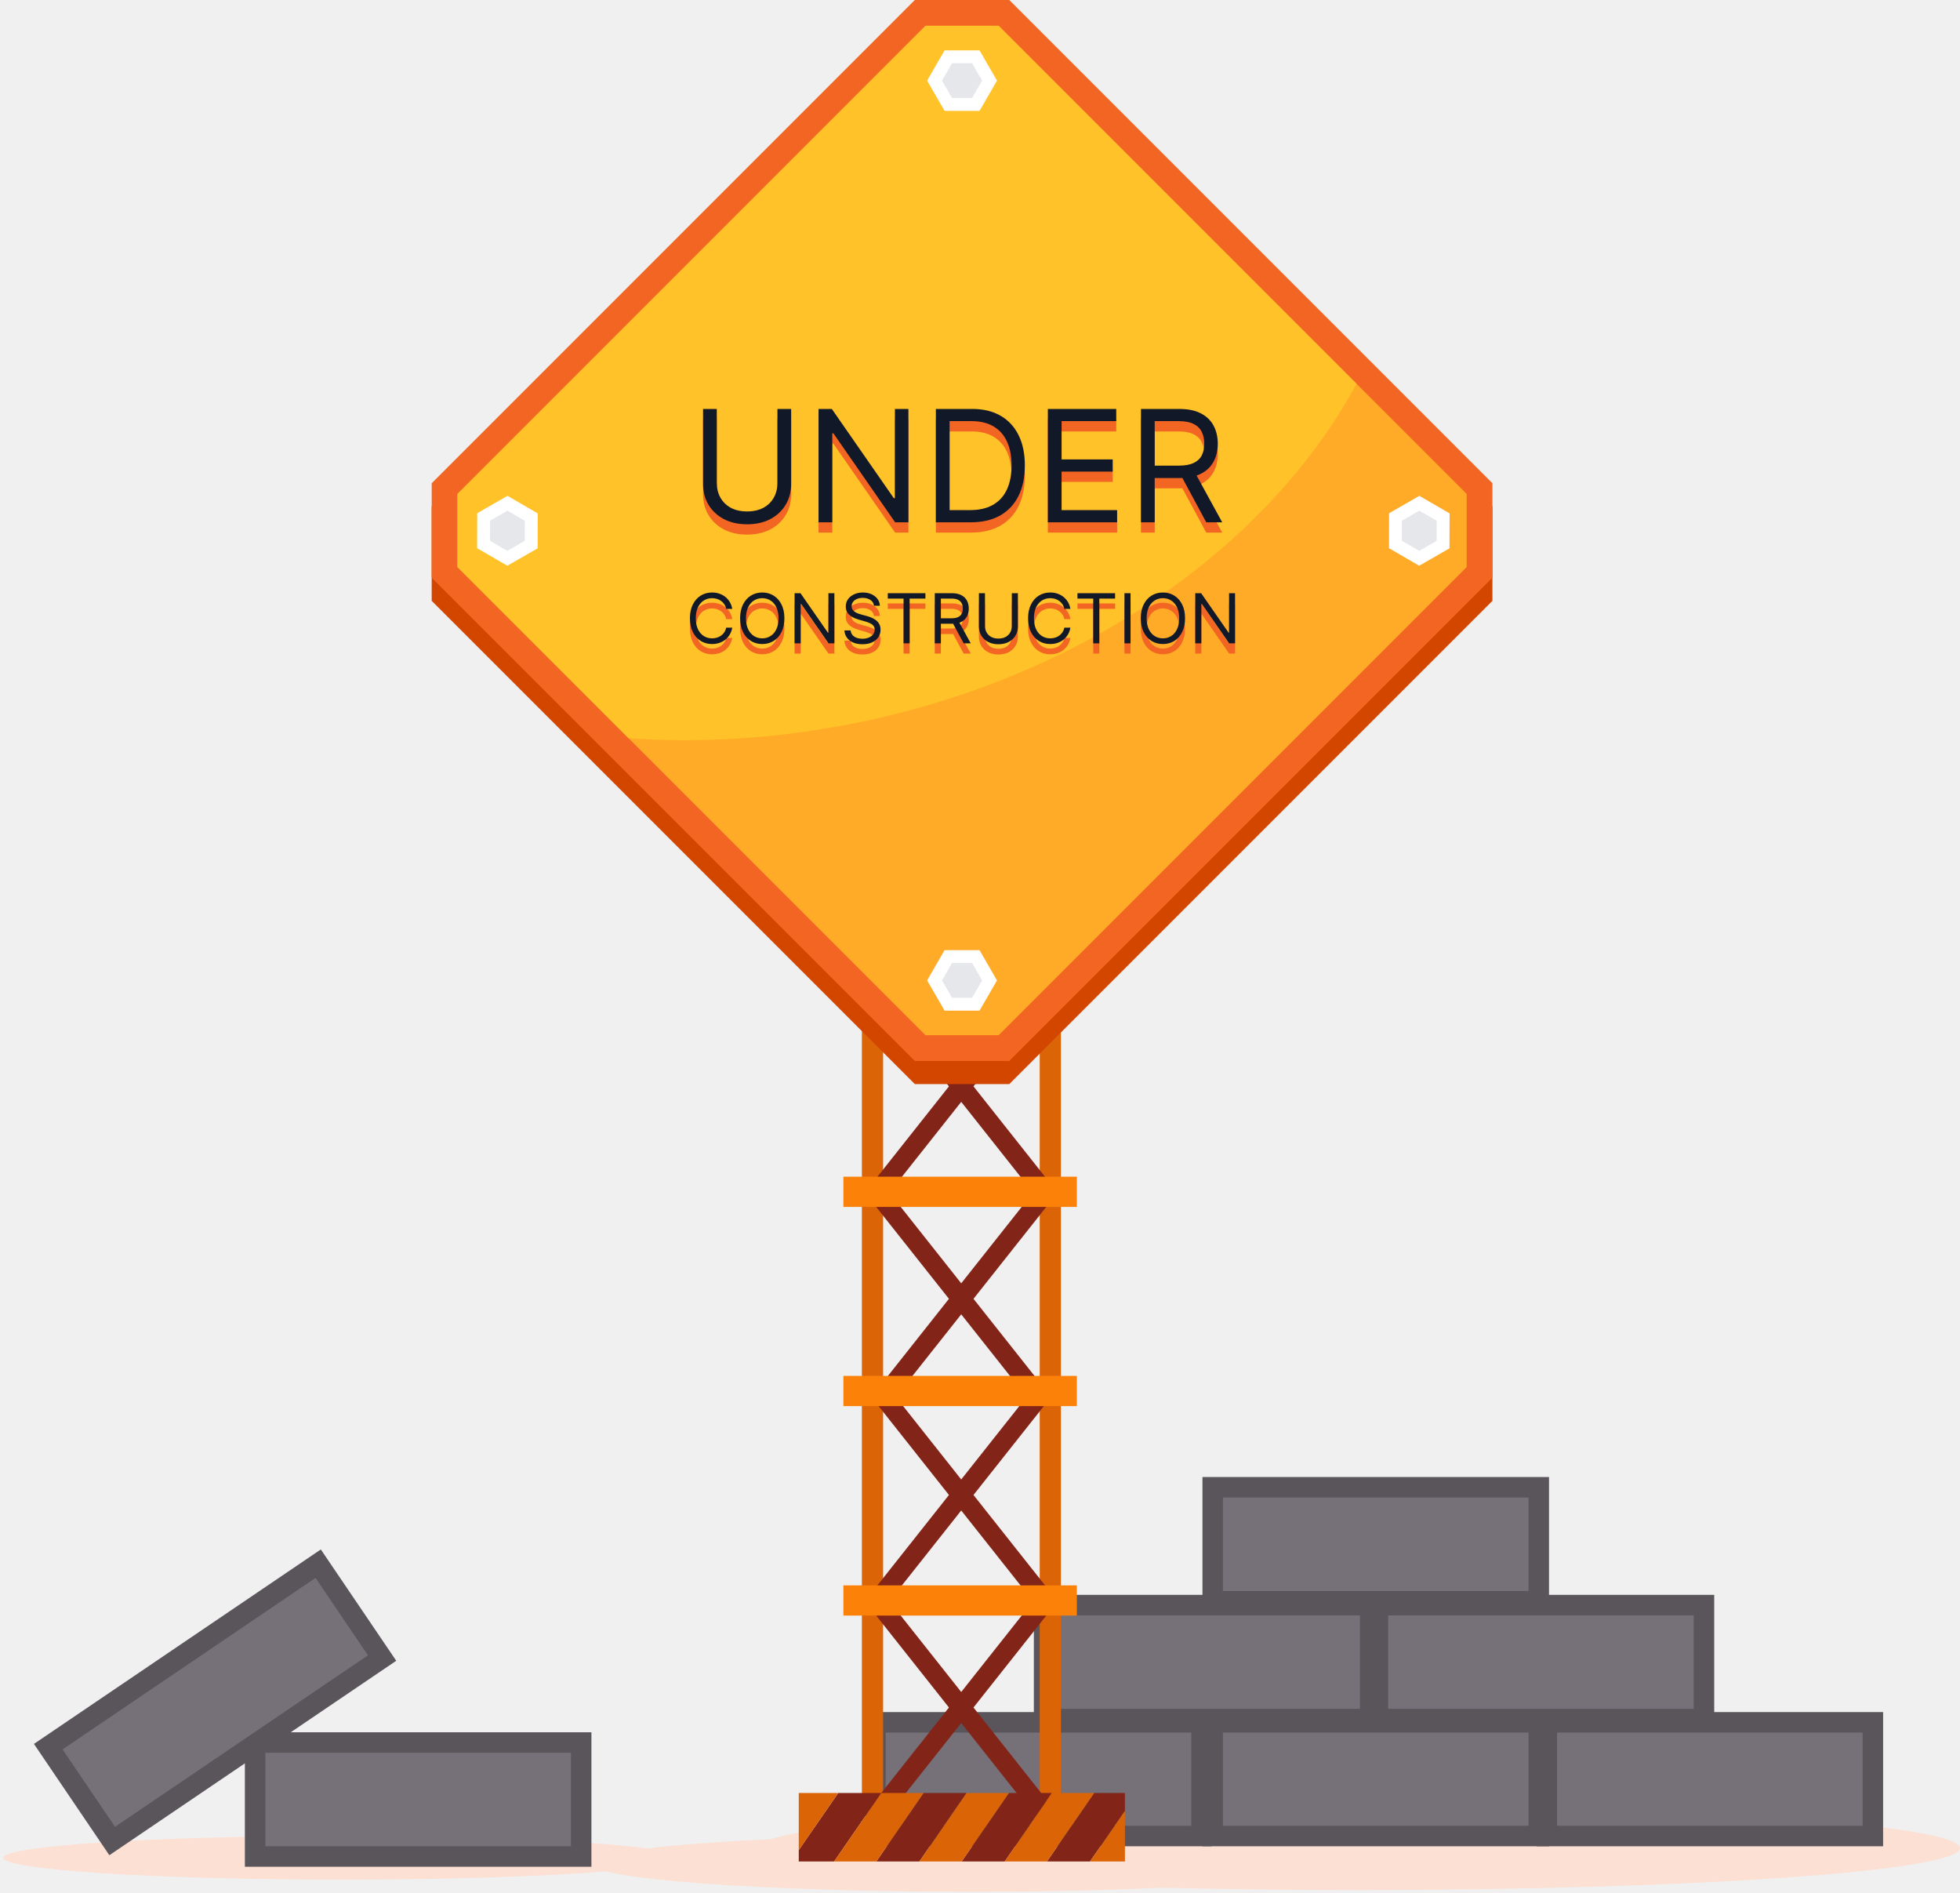
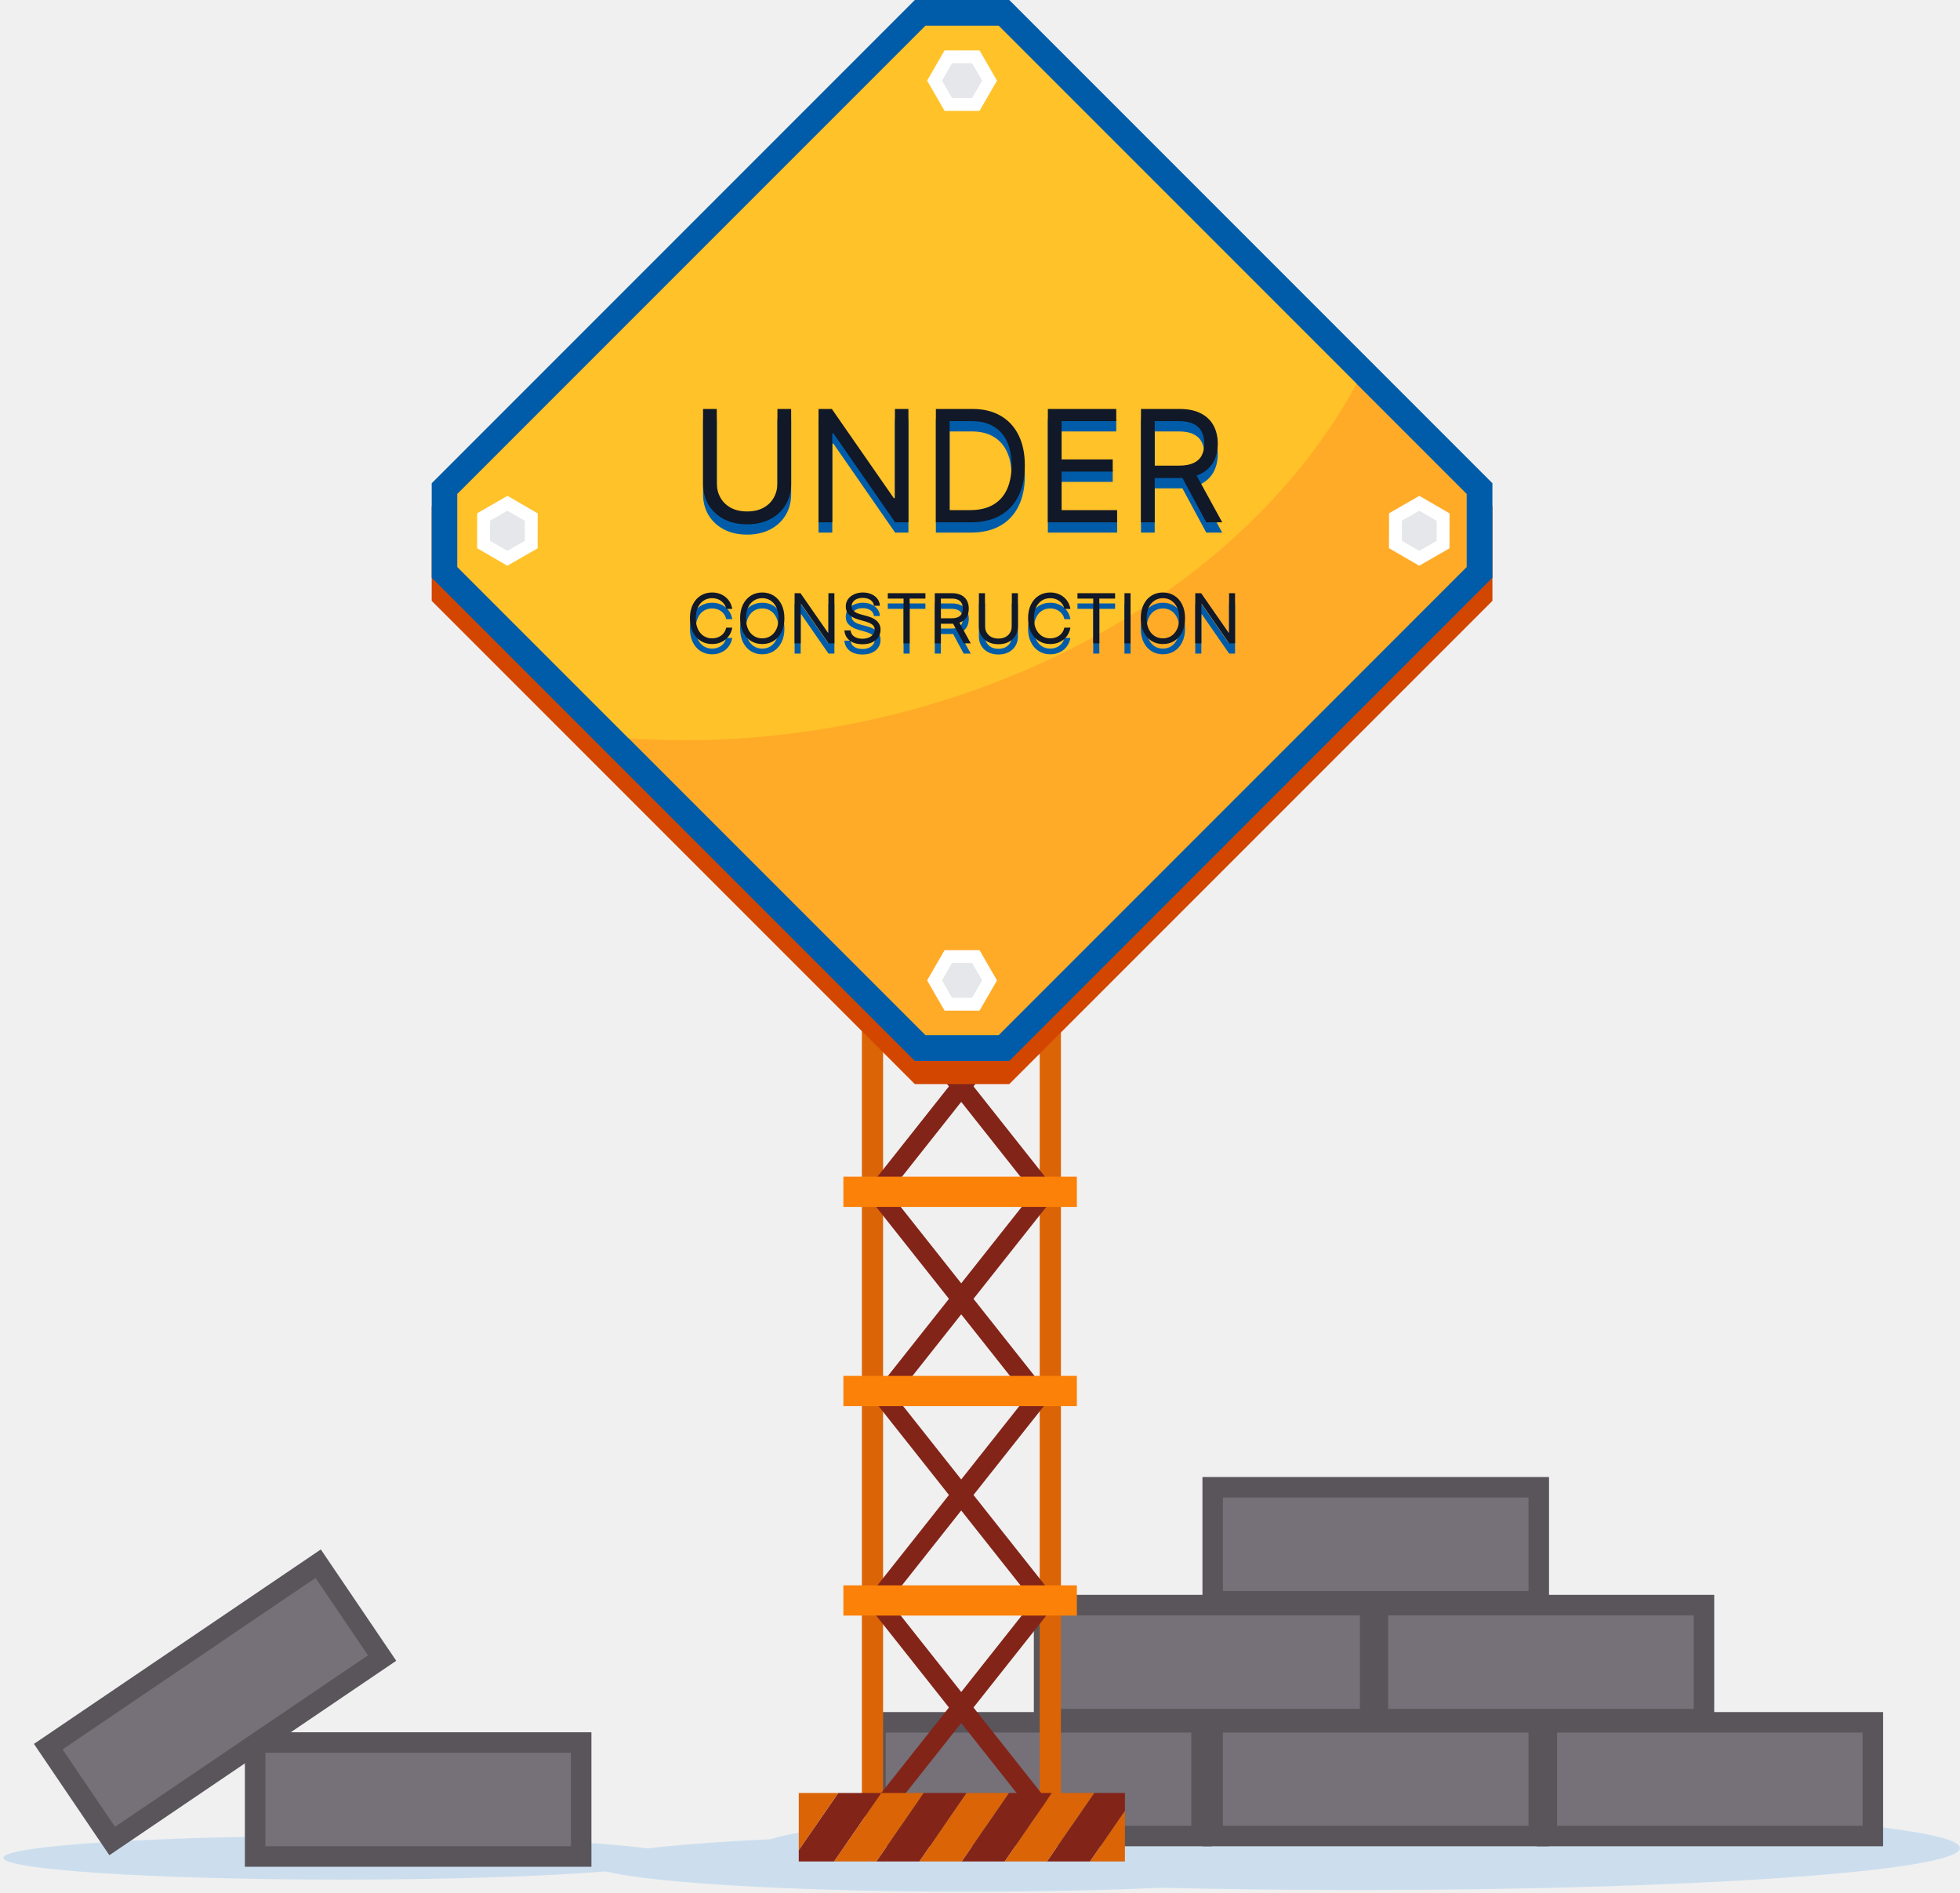
<svg xmlns="http://www.w3.org/2000/svg" width="523" height="505" viewBox="0 0 523 505" fill="none">
-   <path d="M362.506 481.82C285.401 481.82 221.006 485.615 205.551 490.676C176.767 492.008 157.58 494.389 157.58 497.109C157.58 501.283 202.801 504.666 258.583 504.666C277.379 504.666 294.965 504.281 310.036 503.612C326.479 504.008 344.129 504.224 362.506 504.224C451.144 504.224 523 499.209 523 493.022C523 486.836 451.144 481.82 362.506 481.82Z" fill="#FCE0D3" />
-   <path d="M91.127 501.437C140.965 501.437 181.366 498.829 181.366 495.613C181.366 492.396 140.965 489.789 91.127 489.789C41.29 489.789 0.889 492.396 0.889 495.613C0.889 498.829 41.29 501.437 91.127 501.437Z" fill="#FCE0D3" />
+   <path d="M362.506 481.82C285.401 481.82 221.006 485.615 205.551 490.676C176.767 492.008 157.58 494.389 157.58 497.109C157.58 501.283 202.801 504.666 258.583 504.666C277.379 504.666 294.965 504.281 310.036 503.612C326.479 504.008 344.129 504.224 362.506 504.224C451.144 504.224 523 499.209 523 493.022C523 486.836 451.144 481.82 362.506 481.82Z" fill="#CCDEEE" />
+   <path d="M91.127 501.437C140.965 501.437 181.366 498.829 181.366 495.613C181.366 492.396 140.965 489.789 91.127 489.789C41.29 489.789 0.889 492.396 0.889 495.613C0.889 498.829 41.29 501.437 91.127 501.437Z" fill="#CCDEEE" />
  <path d="M502.481 456.742H410.01V492.54H502.481V456.742Z" fill="#59555B" />
  <path d="M497.015 462.211V487.079H415.475V483.991V462.211H481.493H497.015Z" fill="#767078" />
  <path d="M457.414 425.469H364.945V461.343H457.414V425.469Z" fill="#59555B" />
  <path d="M451.95 455.351V455.881H370.41V430.938H450.445H451.95V455.351Z" fill="#767078" />
  <path d="M413.333 456.742H320.859V492.54H413.333V456.742Z" fill="#59555B" />
  <path d="M407.867 483.991V487.079H326.324V483.991V462.211H407.867V483.991Z" fill="#767078" />
  <path d="M413.333 394.039H320.859V429.914H413.333V394.039Z" fill="#59555B" />
  <path d="M407.867 399.508H326.324V424.453H407.867V399.508Z" fill="#767078" />
  <path d="M157.812 462.133H65.344V498.007H157.812V462.133Z" fill="#59555B" />
  <path d="M152.347 492.016V492.545H70.807V467.602H150.842H152.347V492.016Z" fill="#767078" />
  <path d="M85.606 413.357L9.057 465.234L29.182 494.931L105.732 443.054L85.606 413.357Z" fill="#59555B" />
  <path d="M84.194 420.95L16.693 466.703L30.69 487.353L98.191 441.599L84.194 420.95Z" fill="#767078" />
  <path d="M368.338 425.469H275.867V461.343H368.338V425.469Z" fill="#59555B" />
  <path d="M362.876 430.938H281.336V455.882H362.876V430.938Z" fill="#767078" />
  <path d="M323.352 456.742H230.877V492.54H323.352V456.742Z" fill="#59555B" />
  <path d="M317.884 483.991V487.079H236.342V462.211H238.226H317.884V483.991Z" fill="#767078" />
  <path d="M283.091 222.516V480.138H282.807H277.436V450.464V447.865V411.348V408.749V372.201V369.602V333.085V330.453V293.937V291.337V254.788V252.19V222.516H283.091Z" fill="#DB6407" />
  <path d="M235.642 450.464V480.138H230.034H229.982V222.516H235.642V252.19V254.788V291.337V293.937V330.453V333.085V369.602V372.201V408.749V411.348V447.865V450.464Z" fill="#DB6407" />
  <path d="M280.256 372.944L276.229 369.758L256.488 394.689L236.748 369.758L232.722 372.944L253.214 398.826L232.721 424.708L236.748 427.892L256.488 402.962L276.229 427.892L280.256 424.708L259.763 398.826L280.256 372.944Z" fill="#832419" />
  <path d="M280.256 429.641L276.229 426.453L256.488 451.386L236.748 426.453L232.722 429.641L253.214 455.521L232.721 481.404L236.748 484.589L256.488 459.657L276.229 484.589L280.256 481.404L259.763 455.521L280.256 429.641Z" fill="#832419" />
  <path d="M280.256 263.937L276.229 260.75L256.488 285.682L236.748 260.75L232.722 263.937L253.214 289.819L232.721 315.701L236.748 318.886L256.488 293.954L276.229 318.886L280.256 315.701L259.763 289.819L280.256 263.937Z" fill="#832419" />
  <path d="M280.256 320.616L276.229 317.43L256.488 342.361L236.748 317.43L232.722 320.616L253.214 346.497L232.721 372.38L236.748 375.564L256.488 350.634L276.229 375.564L280.256 372.38L259.763 346.497L280.256 320.616Z" fill="#832419" />
  <path d="M287.344 422.938H225.047V431.001H287.344V422.938Z" fill="#FC8108" />
  <path d="M287.344 367.055H225.047V375.118H287.344V367.055Z" fill="#FC8108" />
  <path d="M287.344 313.914H225.047V321.978H287.344V313.914Z" fill="#FC8108" />
  <path d="M300.171 478.328V483.133L290.858 496.598H279.375L291.968 478.328H300.171Z" fill="#832419" />
  <path d="M280.69 478.328L268.097 496.598H256.613L269.206 478.328H276.055H280.69Z" fill="#832419" />
  <path d="M257.924 478.328L245.331 496.598H244.879H233.848L246.441 478.328H257.924Z" fill="#832419" />
  <path d="M235.163 478.328L222.57 496.598H213.137V493.571L223.675 478.328H235.118H235.163Z" fill="#832419" />
  <path d="M300.17 483.133V496.598H290.857L300.17 483.133Z" fill="#DB6407" />
  <path d="M291.967 478.328L279.374 496.598H271.131H268.096L280.689 478.328H280.932H291.967Z" fill="#DB6407" />
  <path d="M269.205 478.328L256.612 496.598H245.332L257.925 478.328H268.547H269.205Z" fill="#DB6407" />
  <path d="M246.442 478.328L233.849 496.598H222.57L235.163 478.328H240.002H245.989H246.442Z" fill="#DB6407" />
  <path d="M223.675 478.328L213.137 493.571V478.328H223.675Z" fill="#DB6407" />
  <path d="M398.234 160.292L333.772 224.752L269.312 289.213H256.712H244.113L179.652 224.752L115.191 160.292V147.692V135.092L179.652 70.632L244.113 6.172H256.712H269.312L333.772 70.632L398.234 135.092V147.692V160.292Z" fill="#D34600" />
-   <path d="M398.234 154.12L333.772 218.581L269.312 283.042H256.712H244.113L179.652 218.581L115.191 154.12V141.521V128.921L179.652 64.46L244.113 0H256.712H269.312L333.772 64.46L398.234 128.921V141.521V154.12Z" fill="#F26522" />
+   <path d="M398.234 154.12L333.772 218.581L269.312 283.042H256.712H244.113L179.652 218.581L115.191 154.12V141.521V128.921L179.652 64.46L244.113 0H256.712H269.312L333.772 64.46L398.234 128.921V141.521V154.12Z" fill="#005CA9" />
  <path d="M246.959 276.175L122.062 151.278V131.771L246.959 6.875H266.466L391.363 131.771V151.278L266.466 276.175H246.959Z" fill="#FFAB27" />
  <path d="M361.971 102.379L266.467 6.875H246.959L122.062 131.772V151.28L167.729 196.947C186.889 198.277 207.005 197.096 227.42 193.06C289.273 180.831 338.671 145.473 361.971 102.379Z" fill="#FFC229" />
-   <path d="M207.446 111.849H211.108V131.869C211.108 133.936 210.621 135.782 209.646 137.406C208.681 139.02 207.318 140.295 205.556 141.23C203.794 142.155 201.727 142.617 199.355 142.617C196.983 142.617 194.916 142.155 193.154 141.23C191.392 140.295 190.024 139.02 189.05 137.406C188.085 135.782 187.603 133.936 187.603 131.869V111.849H191.265V131.574C191.265 133.05 191.589 134.364 192.239 135.516C192.889 136.658 193.814 137.558 195.015 138.218C196.225 138.867 197.672 139.192 199.355 139.192C201.038 139.192 202.485 138.867 203.696 138.218C204.907 137.558 205.832 136.658 206.472 135.516C207.121 134.364 207.446 133.05 207.446 131.574V111.849ZM242.397 111.849V142.086H238.854L222.377 118.345H222.081V142.086H218.42V111.849H221.963L238.499 135.649H238.795V111.849H242.397ZM259.055 142.086H249.724V111.849H259.468C262.401 111.849 264.911 112.454 266.998 113.665C269.085 114.865 270.684 116.593 271.796 118.847C272.909 121.091 273.465 123.778 273.465 126.908C273.465 130.058 272.904 132.77 271.782 135.043C270.66 137.307 269.026 139.049 266.88 140.27C264.734 141.481 262.126 142.086 259.055 142.086ZM253.385 138.838H258.819C261.319 138.838 263.391 138.355 265.034 137.391C266.678 136.426 267.904 135.053 268.711 133.272C269.518 131.49 269.921 129.369 269.921 126.908C269.921 124.467 269.523 122.366 268.725 120.604C267.928 118.832 266.737 117.474 265.153 116.529C263.568 115.574 261.594 115.097 259.232 115.097H253.385V138.838ZM279.607 142.086V111.849H297.855V115.097H283.268V125.314H296.911V128.562H283.268V138.838H298.092V142.086H279.607ZM304.455 142.086V111.849H314.672C317.034 111.849 318.973 112.252 320.489 113.059C322.005 113.857 323.127 114.954 323.855 116.352C324.584 117.749 324.948 119.339 324.948 121.121C324.948 122.902 324.584 124.482 323.855 125.86C323.127 127.238 322.01 128.321 320.504 129.108C318.998 129.886 317.074 130.274 314.731 130.274H306.463V126.967H314.613C316.227 126.967 317.526 126.731 318.511 126.259C319.505 125.786 320.223 125.117 320.666 124.251C321.119 123.375 321.345 122.331 321.345 121.121C321.345 119.91 321.119 118.852 320.666 117.946C320.214 117.041 319.49 116.342 318.496 115.85C317.502 115.348 316.188 115.097 314.554 115.097H308.117V142.086H304.455ZM318.688 128.503L326.129 142.086H321.877L314.554 128.503H318.688Z" fill="#F26522" />
-   <path d="M195.392 165.164H193.771C193.675 164.698 193.508 164.289 193.268 163.936C193.033 163.583 192.745 163.286 192.405 163.047C192.07 162.803 191.697 162.62 191.288 162.498C190.878 162.376 190.451 162.315 190.007 162.315C189.196 162.315 188.462 162.52 187.804 162.929C187.15 163.339 186.63 163.942 186.242 164.74C185.858 165.537 185.667 166.515 185.667 167.674C185.667 168.833 185.858 169.812 186.242 170.609C186.63 171.406 187.15 172.01 187.804 172.419C188.462 172.829 189.196 173.034 190.007 173.034C190.451 173.034 190.878 172.973 191.288 172.851C191.697 172.729 192.07 172.548 192.405 172.308C192.745 172.064 193.033 171.766 193.268 171.413C193.508 171.056 193.675 170.646 193.771 170.184H195.392C195.27 170.868 195.048 171.48 194.726 172.021C194.403 172.561 194.002 173.021 193.523 173.4C193.044 173.775 192.506 174.06 191.909 174.256C191.316 174.452 190.682 174.55 190.007 174.55C188.865 174.55 187.85 174.271 186.961 173.714C186.072 173.156 185.373 172.363 184.863 171.334C184.353 170.306 184.098 169.086 184.098 167.674C184.098 166.263 184.353 165.042 184.863 164.014C185.373 162.986 186.072 162.193 186.961 161.635C187.85 161.077 188.865 160.798 190.007 160.798C190.682 160.798 191.316 160.896 191.909 161.093C192.506 161.289 193.044 161.576 193.523 161.955C194.002 162.33 194.403 162.788 194.726 163.328C195.048 163.864 195.27 164.476 195.392 165.164ZM209.306 167.674C209.306 169.086 209.051 170.306 208.541 171.334C208.031 172.363 207.332 173.156 206.443 173.714C205.554 174.271 204.539 174.55 203.397 174.55C202.256 174.55 201.24 174.271 200.351 173.714C199.463 173.156 198.763 172.363 198.253 171.334C197.744 170.306 197.489 169.086 197.489 167.674C197.489 166.263 197.744 165.042 198.253 164.014C198.763 162.986 199.463 162.193 200.351 161.635C201.24 161.077 202.256 160.798 203.397 160.798C204.539 160.798 205.554 161.077 206.443 161.635C207.332 162.193 208.031 162.986 208.541 164.014C209.051 165.042 209.306 166.263 209.306 167.674ZM207.737 167.674C207.737 166.515 207.543 165.537 207.155 164.74C206.772 163.942 206.251 163.339 205.593 162.929C204.94 162.52 204.208 162.315 203.397 162.315C202.587 162.315 201.853 162.52 201.195 162.929C200.541 163.339 200.02 163.942 199.633 164.74C199.249 165.537 199.057 166.515 199.057 167.674C199.057 168.833 199.249 169.812 199.633 170.609C200.02 171.406 200.541 172.01 201.195 172.419C201.853 172.829 202.587 173.034 203.397 173.034C204.208 173.034 204.94 172.829 205.593 172.419C206.251 172.01 206.772 171.406 207.155 170.609C207.543 169.812 207.737 168.833 207.737 167.674ZM222.646 160.981V174.367H221.077L213.783 163.857H213.652V174.367H212.031V160.981H213.6L220.92 171.517H221.051V160.981H222.646ZM233.21 164.328C233.131 163.666 232.813 163.151 232.255 162.785C231.698 162.419 231.014 162.236 230.203 162.236C229.61 162.236 229.092 162.332 228.647 162.524C228.207 162.716 227.863 162.979 227.615 163.315C227.371 163.65 227.249 164.032 227.249 164.459C227.249 164.816 227.334 165.123 227.504 165.38C227.678 165.633 227.9 165.844 228.17 166.014C228.441 166.18 228.724 166.317 229.02 166.426C229.316 166.531 229.589 166.615 229.837 166.681L231.197 167.047C231.545 167.138 231.933 167.265 232.36 167.426C232.791 167.587 233.203 167.807 233.595 168.086C233.992 168.361 234.319 168.714 234.576 169.145C234.833 169.576 234.961 170.106 234.961 170.733C234.961 171.456 234.772 172.11 234.393 172.694C234.018 173.278 233.469 173.742 232.746 174.086C232.027 174.43 231.153 174.602 230.125 174.602C229.166 174.602 228.336 174.448 227.634 174.138C226.937 173.829 226.388 173.398 225.987 172.844C225.591 172.291 225.366 171.648 225.314 170.916H226.987C227.031 171.422 227.201 171.84 227.497 172.171C227.798 172.498 228.177 172.742 228.634 172.903C229.096 173.06 229.593 173.138 230.125 173.138C230.743 173.138 231.299 173.038 231.791 172.838C232.284 172.633 232.674 172.35 232.961 171.988C233.249 171.622 233.393 171.195 233.393 170.707C233.393 170.263 233.268 169.901 233.02 169.622C232.772 169.343 232.445 169.117 232.04 168.942C231.634 168.768 231.197 168.616 230.726 168.485L229.079 168.014C228.033 167.714 227.205 167.284 226.595 166.727C225.985 166.169 225.68 165.439 225.68 164.537C225.68 163.788 225.883 163.134 226.288 162.576C226.698 162.014 227.247 161.578 227.935 161.269C228.628 160.955 229.401 160.798 230.255 160.798C231.118 160.798 231.885 160.953 232.556 161.262C233.227 161.568 233.759 161.986 234.151 162.517C234.547 163.049 234.756 163.652 234.778 164.328H233.21ZM236.894 162.419V160.981H246.934V162.419H242.724V174.367H241.103V162.419H236.894ZM249.435 174.367V160.981H253.958C255.004 160.981 255.862 161.16 256.533 161.517C257.204 161.87 257.701 162.356 258.024 162.975C258.346 163.594 258.507 164.297 258.507 165.086C258.507 165.875 258.346 166.574 258.024 167.184C257.701 167.794 257.207 168.273 256.54 168.622C255.873 168.966 255.021 169.138 253.984 169.138H250.324V167.674H253.932C254.647 167.674 255.222 167.57 255.658 167.361C256.098 167.151 256.416 166.855 256.612 166.472C256.812 166.084 256.912 165.622 256.912 165.086C256.912 164.55 256.812 164.082 256.612 163.681C256.411 163.28 256.091 162.971 255.651 162.753C255.211 162.53 254.629 162.419 253.906 162.419H251.056V174.367H249.435ZM255.736 168.354L259.03 174.367H257.148L253.906 168.354H255.736ZM269.993 160.981H271.614V169.844C271.614 170.759 271.398 171.576 270.967 172.295C270.539 173.01 269.936 173.574 269.156 173.988C268.376 174.398 267.461 174.602 266.411 174.602C265.361 174.602 264.446 174.398 263.666 173.988C262.886 173.574 262.28 173.01 261.849 172.295C261.422 171.576 261.208 170.759 261.208 169.844V160.981H262.829V169.714C262.829 170.367 262.973 170.949 263.261 171.459C263.548 171.964 263.958 172.363 264.489 172.655C265.025 172.942 265.666 173.086 266.411 173.086C267.156 173.086 267.797 172.942 268.332 172.655C268.868 172.363 269.278 171.964 269.561 171.459C269.849 170.949 269.993 170.367 269.993 169.714V160.981ZM285.622 165.164H284.001C283.905 164.698 283.737 164.289 283.498 163.936C283.262 163.583 282.975 163.286 282.635 163.047C282.299 162.803 281.927 162.62 281.517 162.498C281.108 162.376 280.681 162.315 280.236 162.315C279.426 162.315 278.692 162.52 278.034 162.929C277.38 163.339 276.859 163.942 276.471 164.74C276.088 165.537 275.896 166.515 275.896 167.674C275.896 168.833 276.088 169.812 276.471 170.609C276.859 171.406 277.38 172.01 278.034 172.419C278.692 172.829 279.426 173.034 280.236 173.034C280.681 173.034 281.108 172.973 281.517 172.851C281.927 172.729 282.299 172.548 282.635 172.308C282.975 172.064 283.262 171.766 283.498 171.413C283.737 171.056 283.905 170.646 284.001 170.184H285.622C285.5 170.868 285.278 171.48 284.955 172.021C284.633 172.561 284.232 173.021 283.753 173.4C283.273 173.775 282.735 174.06 282.138 174.256C281.546 174.452 280.912 174.55 280.236 174.55C279.095 174.55 278.079 174.271 277.19 173.714C276.302 173.156 275.602 172.363 275.092 171.334C274.583 170.306 274.328 169.086 274.328 167.674C274.328 166.263 274.583 165.042 275.092 164.014C275.602 162.986 276.302 162.193 277.19 161.635C278.079 161.077 279.095 160.798 280.236 160.798C280.912 160.798 281.546 160.896 282.138 161.093C282.735 161.289 283.273 161.576 283.753 161.955C284.232 162.33 284.633 162.788 284.955 163.328C285.278 163.864 285.5 164.476 285.622 165.164ZM287.509 162.419V160.981H297.548V162.419H293.339V174.367H291.718V162.419H287.509ZM301.671 160.981V174.367H300.05V160.981H301.671ZM316.215 167.674C316.215 169.086 315.96 170.306 315.451 171.334C314.941 172.363 314.241 173.156 313.353 173.714C312.464 174.271 311.448 174.55 310.307 174.55C309.165 174.55 308.15 174.271 307.261 173.714C306.372 173.156 305.673 172.363 305.163 171.334C304.653 170.306 304.398 169.086 304.398 167.674C304.398 166.263 304.653 165.042 305.163 164.014C305.673 162.986 306.372 162.193 307.261 161.635C308.15 161.077 309.165 160.798 310.307 160.798C311.448 160.798 312.464 161.077 313.353 161.635C314.241 162.193 314.941 162.986 315.451 164.014C315.96 165.042 316.215 166.263 316.215 167.674ZM314.647 167.674C314.647 166.515 314.453 165.537 314.065 164.74C313.681 163.942 313.161 163.339 312.503 162.929C311.849 162.52 311.117 162.315 310.307 162.315C309.496 162.315 308.762 162.52 308.104 162.929C307.45 163.339 306.93 163.942 306.542 164.74C306.159 165.537 305.967 166.515 305.967 167.674C305.967 168.833 306.159 169.812 306.542 170.609C306.93 171.406 307.45 172.01 308.104 172.419C308.762 172.829 309.496 173.034 310.307 173.034C311.117 173.034 311.849 172.829 312.503 172.419C313.161 172.01 313.681 171.406 314.065 170.609C314.453 169.812 314.647 168.833 314.647 167.674ZM329.555 160.981V174.367H327.987L320.692 163.857H320.562V174.367H318.941V160.981H320.509L327.83 171.517H327.96V160.981H329.555Z" fill="#F26522" />
+   <path d="M207.446 111.849H211.108V131.869C211.108 133.936 210.621 135.782 209.646 137.406C208.681 139.02 207.318 140.295 205.556 141.23C203.794 142.155 201.727 142.617 199.355 142.617C196.983 142.617 194.916 142.155 193.154 141.23C191.392 140.295 190.024 139.02 189.05 137.406C188.085 135.782 187.603 133.936 187.603 131.869V111.849H191.265V131.574C191.265 133.05 191.589 134.364 192.239 135.516C192.889 136.658 193.814 137.558 195.015 138.218C196.225 138.867 197.672 139.192 199.355 139.192C201.038 139.192 202.485 138.867 203.696 138.218C204.907 137.558 205.832 136.658 206.472 135.516C207.121 134.364 207.446 133.05 207.446 131.574V111.849ZM242.397 111.849V142.086H238.854L222.377 118.345H222.081V142.086H218.42V111.849H221.963L238.499 135.649H238.795V111.849H242.397ZM259.055 142.086H249.724V111.849H259.468C262.401 111.849 264.911 112.454 266.998 113.665C269.085 114.865 270.684 116.593 271.796 118.847C272.909 121.091 273.465 123.778 273.465 126.908C273.465 130.058 272.904 132.77 271.782 135.043C270.66 137.307 269.026 139.049 266.88 140.27C264.734 141.481 262.126 142.086 259.055 142.086ZM253.385 138.838H258.819C261.319 138.838 263.391 138.355 265.034 137.391C266.678 136.426 267.904 135.053 268.711 133.272C269.518 131.49 269.921 129.369 269.921 126.908C269.921 124.467 269.523 122.366 268.725 120.604C267.928 118.832 266.737 117.474 265.153 116.529C263.568 115.574 261.594 115.097 259.232 115.097H253.385V138.838ZM279.607 142.086V111.849H297.855V115.097H283.268V125.314H296.911V128.562H283.268V138.838H298.092V142.086H279.607ZM304.455 142.086V111.849H314.672C317.034 111.849 318.973 112.252 320.489 113.059C322.005 113.857 323.127 114.954 323.855 116.352C324.584 117.749 324.948 119.339 324.948 121.121C324.948 122.902 324.584 124.482 323.855 125.86C323.127 127.238 322.01 128.321 320.504 129.108C318.998 129.886 317.074 130.274 314.731 130.274H306.463V126.967H314.613C316.227 126.967 317.526 126.731 318.511 126.259C319.505 125.786 320.223 125.117 320.666 124.251C321.119 123.375 321.345 122.331 321.345 121.121C321.345 119.91 321.119 118.852 320.666 117.946C320.214 117.041 319.49 116.342 318.496 115.85C317.502 115.348 316.188 115.097 314.554 115.097H308.117V142.086H304.455ZM318.688 128.503L326.129 142.086H321.877L314.554 128.503H318.688Z" fill="#005CA9" />
+   <path d="M195.392 165.164H193.771C193.675 164.698 193.508 164.289 193.268 163.936C193.033 163.583 192.745 163.286 192.405 163.047C192.07 162.803 191.697 162.62 191.288 162.498C190.878 162.376 190.451 162.315 190.007 162.315C189.196 162.315 188.462 162.52 187.804 162.929C187.15 163.339 186.63 163.942 186.242 164.74C185.858 165.537 185.667 166.515 185.667 167.674C185.667 168.833 185.858 169.812 186.242 170.609C186.63 171.406 187.15 172.01 187.804 172.419C188.462 172.829 189.196 173.034 190.007 173.034C190.451 173.034 190.878 172.973 191.288 172.851C191.697 172.729 192.07 172.548 192.405 172.308C192.745 172.064 193.033 171.766 193.268 171.413C193.508 171.056 193.675 170.646 193.771 170.184H195.392C195.27 170.868 195.048 171.48 194.726 172.021C194.403 172.561 194.002 173.021 193.523 173.4C193.044 173.775 192.506 174.06 191.909 174.256C191.316 174.452 190.682 174.55 190.007 174.55C188.865 174.55 187.85 174.271 186.961 173.714C186.072 173.156 185.373 172.363 184.863 171.334C184.353 170.306 184.098 169.086 184.098 167.674C184.098 166.263 184.353 165.042 184.863 164.014C185.373 162.986 186.072 162.193 186.961 161.635C187.85 161.077 188.865 160.798 190.007 160.798C190.682 160.798 191.316 160.896 191.909 161.093C192.506 161.289 193.044 161.576 193.523 161.955C194.002 162.33 194.403 162.788 194.726 163.328C195.048 163.864 195.27 164.476 195.392 165.164ZM209.306 167.674C209.306 169.086 209.051 170.306 208.541 171.334C208.031 172.363 207.332 173.156 206.443 173.714C205.554 174.271 204.539 174.55 203.397 174.55C202.256 174.55 201.24 174.271 200.351 173.714C199.463 173.156 198.763 172.363 198.253 171.334C197.744 170.306 197.489 169.086 197.489 167.674C197.489 166.263 197.744 165.042 198.253 164.014C198.763 162.986 199.463 162.193 200.351 161.635C201.24 161.077 202.256 160.798 203.397 160.798C204.539 160.798 205.554 161.077 206.443 161.635C207.332 162.193 208.031 162.986 208.541 164.014C209.051 165.042 209.306 166.263 209.306 167.674ZM207.737 167.674C207.737 166.515 207.543 165.537 207.155 164.74C206.772 163.942 206.251 163.339 205.593 162.929C204.94 162.52 204.208 162.315 203.397 162.315C202.587 162.315 201.853 162.52 201.195 162.929C200.541 163.339 200.02 163.942 199.633 164.74C199.249 165.537 199.057 166.515 199.057 167.674C199.057 168.833 199.249 169.812 199.633 170.609C200.02 171.406 200.541 172.01 201.195 172.419C201.853 172.829 202.587 173.034 203.397 173.034C204.208 173.034 204.94 172.829 205.593 172.419C206.251 172.01 206.772 171.406 207.155 170.609C207.543 169.812 207.737 168.833 207.737 167.674ZM222.646 160.981V174.367H221.077L213.783 163.857H213.652V174.367H212.031V160.981H213.6L220.92 171.517H221.051V160.981H222.646ZM233.21 164.328C233.131 163.666 232.813 163.151 232.255 162.785C231.698 162.419 231.014 162.236 230.203 162.236C229.61 162.236 229.092 162.332 228.647 162.524C228.207 162.716 227.863 162.979 227.615 163.315C227.371 163.65 227.249 164.032 227.249 164.459C227.249 164.816 227.334 165.123 227.504 165.38C227.678 165.633 227.9 165.844 228.17 166.014C228.441 166.18 228.724 166.317 229.02 166.426C229.316 166.531 229.589 166.615 229.837 166.681L231.197 167.047C231.545 167.138 231.933 167.265 232.36 167.426C232.791 167.587 233.203 167.807 233.595 168.086C233.992 168.361 234.319 168.714 234.576 169.145C234.833 169.576 234.961 170.106 234.961 170.733C234.961 171.456 234.772 172.11 234.393 172.694C234.018 173.278 233.469 173.742 232.746 174.086C232.027 174.43 231.153 174.602 230.125 174.602C229.166 174.602 228.336 174.448 227.634 174.138C226.937 173.829 226.388 173.398 225.987 172.844C225.591 172.291 225.366 171.648 225.314 170.916H226.987C227.031 171.422 227.201 171.84 227.497 172.171C227.798 172.498 228.177 172.742 228.634 172.903C229.096 173.06 229.593 173.138 230.125 173.138C230.743 173.138 231.299 173.038 231.791 172.838C232.284 172.633 232.674 172.35 232.961 171.988C233.249 171.622 233.393 171.195 233.393 170.707C233.393 170.263 233.268 169.901 233.02 169.622C232.772 169.343 232.445 169.117 232.04 168.942C231.634 168.768 231.197 168.616 230.726 168.485L229.079 168.014C228.033 167.714 227.205 167.284 226.595 166.727C225.985 166.169 225.68 165.439 225.68 164.537C225.68 163.788 225.883 163.134 226.288 162.576C226.698 162.014 227.247 161.578 227.935 161.269C228.628 160.955 229.401 160.798 230.255 160.798C231.118 160.798 231.885 160.953 232.556 161.262C233.227 161.568 233.759 161.986 234.151 162.517C234.547 163.049 234.756 163.652 234.778 164.328H233.21ZM236.894 162.419V160.981H246.934V162.419H242.724V174.367H241.103V162.419H236.894ZM249.435 174.367V160.981H253.958C255.004 160.981 255.862 161.16 256.533 161.517C257.204 161.87 257.701 162.356 258.024 162.975C258.346 163.594 258.507 164.297 258.507 165.086C258.507 165.875 258.346 166.574 258.024 167.184C257.701 167.794 257.207 168.273 256.54 168.622C255.873 168.966 255.021 169.138 253.984 169.138H250.324V167.674H253.932C254.647 167.674 255.222 167.57 255.658 167.361C256.098 167.151 256.416 166.855 256.612 166.472C256.812 166.084 256.912 165.622 256.912 165.086C256.912 164.55 256.812 164.082 256.612 163.681C256.411 163.28 256.091 162.971 255.651 162.753C255.211 162.53 254.629 162.419 253.906 162.419H251.056V174.367H249.435ZM255.736 168.354L259.03 174.367H257.148L253.906 168.354H255.736ZM269.993 160.981H271.614V169.844C271.614 170.759 271.398 171.576 270.967 172.295C270.539 173.01 269.936 173.574 269.156 173.988C268.376 174.398 267.461 174.602 266.411 174.602C265.361 174.602 264.446 174.398 263.666 173.988C262.886 173.574 262.28 173.01 261.849 172.295C261.422 171.576 261.208 170.759 261.208 169.844V160.981H262.829V169.714C262.829 170.367 262.973 170.949 263.261 171.459C263.548 171.964 263.958 172.363 264.489 172.655C265.025 172.942 265.666 173.086 266.411 173.086C267.156 173.086 267.797 172.942 268.332 172.655C268.868 172.363 269.278 171.964 269.561 171.459C269.849 170.949 269.993 170.367 269.993 169.714V160.981ZM285.622 165.164H284.001C283.905 164.698 283.737 164.289 283.498 163.936C283.262 163.583 282.975 163.286 282.635 163.047C282.299 162.803 281.927 162.62 281.517 162.498C281.108 162.376 280.681 162.315 280.236 162.315C279.426 162.315 278.692 162.52 278.034 162.929C277.38 163.339 276.859 163.942 276.471 164.74C276.088 165.537 275.896 166.515 275.896 167.674C275.896 168.833 276.088 169.812 276.471 170.609C276.859 171.406 277.38 172.01 278.034 172.419C278.692 172.829 279.426 173.034 280.236 173.034C280.681 173.034 281.108 172.973 281.517 172.851C281.927 172.729 282.299 172.548 282.635 172.308C282.975 172.064 283.262 171.766 283.498 171.413C283.737 171.056 283.905 170.646 284.001 170.184H285.622C285.5 170.868 285.278 171.48 284.955 172.021C284.633 172.561 284.232 173.021 283.753 173.4C283.273 173.775 282.735 174.06 282.138 174.256C281.546 174.452 280.912 174.55 280.236 174.55C279.095 174.55 278.079 174.271 277.19 173.714C276.302 173.156 275.602 172.363 275.092 171.334C274.583 170.306 274.328 169.086 274.328 167.674C274.328 166.263 274.583 165.042 275.092 164.014C275.602 162.986 276.302 162.193 277.19 161.635C278.079 161.077 279.095 160.798 280.236 160.798C280.912 160.798 281.546 160.896 282.138 161.093C282.735 161.289 283.273 161.576 283.753 161.955C284.232 162.33 284.633 162.788 284.955 163.328C285.278 163.864 285.5 164.476 285.622 165.164ZM287.509 162.419V160.981H297.548V162.419H293.339V174.367H291.718V162.419H287.509ZM301.671 160.981V174.367H300.05V160.981H301.671ZM316.215 167.674C316.215 169.086 315.96 170.306 315.451 171.334C314.941 172.363 314.241 173.156 313.353 173.714C312.464 174.271 311.448 174.55 310.307 174.55C309.165 174.55 308.15 174.271 307.261 173.714C306.372 173.156 305.673 172.363 305.163 171.334C304.653 170.306 304.398 169.086 304.398 167.674C304.398 166.263 304.653 165.042 305.163 164.014C305.673 162.986 306.372 162.193 307.261 161.635C308.15 161.077 309.165 160.798 310.307 160.798C311.448 160.798 312.464 161.077 313.353 161.635C314.241 162.193 314.941 162.986 315.451 164.014C315.96 165.042 316.215 166.263 316.215 167.674ZM314.647 167.674C314.647 166.515 314.453 165.537 314.065 164.74C313.681 163.942 313.161 163.339 312.503 162.929C311.849 162.52 311.117 162.315 310.307 162.315C309.496 162.315 308.762 162.52 308.104 162.929C307.45 163.339 306.93 163.942 306.542 164.74C306.159 165.537 305.967 166.515 305.967 167.674C305.967 168.833 306.159 169.812 306.542 170.609C306.93 171.406 307.45 172.01 308.104 172.419C308.762 172.829 309.496 173.034 310.307 173.034C311.117 173.034 311.849 172.829 312.503 172.419C313.161 172.01 313.681 171.406 314.065 170.609C314.453 169.812 314.647 168.833 314.647 167.674ZM329.555 160.981V174.367H327.987L320.692 163.857H320.562V174.367H318.941V160.981H320.509L327.83 171.517H327.96V160.981H329.555Z" fill="#005CA9" />
  <path d="M207.446 109.099H211.108V129.119C211.108 131.186 210.621 133.032 209.646 134.656C208.681 136.27 207.318 137.545 205.556 138.48C203.794 139.405 201.727 139.867 199.355 139.867C196.983 139.867 194.916 139.405 193.154 138.48C191.392 137.545 190.024 136.27 189.05 134.656C188.085 133.032 187.603 131.186 187.603 129.119V109.099H191.265V128.824C191.265 130.3 191.589 131.614 192.239 132.766C192.889 133.908 193.814 134.808 195.015 135.468C196.225 136.117 197.672 136.442 199.355 136.442C201.038 136.442 202.485 136.117 203.696 135.468C204.907 134.808 205.832 133.908 206.472 132.766C207.121 131.614 207.446 130.3 207.446 128.824V109.099ZM242.397 109.099V139.336H238.854L222.377 115.595H222.081V139.336H218.42V109.099H221.963L238.499 132.899H238.795V109.099H242.397ZM259.055 139.336H249.724V109.099H259.468C262.401 109.099 264.911 109.704 266.998 110.915C269.085 112.115 270.684 113.843 271.796 116.097C272.909 118.341 273.465 121.028 273.465 124.158C273.465 127.308 272.904 130.02 271.782 132.293C270.66 134.557 269.026 136.299 266.88 137.52C264.734 138.731 262.126 139.336 259.055 139.336ZM253.385 136.088H258.819C261.319 136.088 263.391 135.605 265.034 134.641C266.678 133.676 267.904 132.303 268.711 130.522C269.518 128.74 269.921 126.619 269.921 124.158C269.921 121.717 269.523 119.616 268.725 117.854C267.928 116.082 266.737 114.724 265.153 113.779C263.568 112.824 261.594 112.347 259.232 112.347H253.385V136.088ZM279.607 139.336V109.099H297.855V112.347H283.268V122.564H296.911V125.812H283.268V136.088H298.092V139.336H279.607ZM304.455 139.336V109.099H314.672C317.034 109.099 318.973 109.502 320.489 110.309C322.005 111.107 323.127 112.204 323.855 113.602C324.584 114.999 324.948 116.589 324.948 118.371C324.948 120.152 324.584 121.732 323.855 123.11C323.127 124.488 322.01 125.571 320.504 126.358C318.998 127.136 317.074 127.524 314.731 127.524H306.463V124.217H314.613C316.227 124.217 317.526 123.981 318.511 123.509C319.505 123.036 320.223 122.367 320.666 121.501C321.119 120.625 321.345 119.581 321.345 118.371C321.345 117.16 321.119 116.102 320.666 115.196C320.214 114.291 319.49 113.592 318.496 113.1C317.502 112.598 316.188 112.347 314.554 112.347H308.117V139.336H304.455ZM318.688 125.753L326.129 139.336H321.877L314.554 125.753H318.688Z" fill="#111827" />
  <path d="M195.392 162.43H193.771C193.675 161.964 193.508 161.554 193.268 161.201C193.033 160.848 192.745 160.552 192.405 160.312C192.07 160.068 191.697 159.885 191.288 159.763C190.878 159.641 190.451 159.58 190.007 159.58C189.196 159.58 188.462 159.785 187.804 160.195C187.15 160.604 186.63 161.208 186.242 162.005C185.858 162.803 185.667 163.781 185.667 164.94C185.667 166.099 185.858 167.077 186.242 167.875C186.63 168.672 187.15 169.275 187.804 169.685C188.462 170.095 189.196 170.299 190.007 170.299C190.451 170.299 190.878 170.238 191.288 170.116C191.697 169.994 192.07 169.814 192.405 169.574C192.745 169.33 193.033 169.031 193.268 168.679C193.508 168.321 193.675 167.912 193.771 167.45H195.392C195.27 168.134 195.048 168.746 194.726 169.286C194.403 169.827 194.002 170.286 193.523 170.665C193.044 171.04 192.506 171.326 191.909 171.522C191.316 171.718 190.682 171.816 190.007 171.816C188.865 171.816 187.85 171.537 186.961 170.979C186.072 170.421 185.373 169.628 184.863 168.6C184.353 167.572 184.098 166.352 184.098 164.94C184.098 163.528 184.353 162.308 184.863 161.28C185.373 160.251 186.072 159.458 186.961 158.901C187.85 158.343 188.865 158.064 190.007 158.064C190.682 158.064 191.316 158.162 191.909 158.358C192.506 158.554 193.044 158.842 193.523 159.221C194.002 159.596 194.403 160.053 194.726 160.593C195.048 161.129 195.27 161.742 195.392 162.43ZM209.306 164.94C209.306 166.352 209.051 167.572 208.541 168.6C208.031 169.628 207.332 170.421 206.443 170.979C205.554 171.537 204.539 171.816 203.397 171.816C202.256 171.816 201.24 171.537 200.351 170.979C199.463 170.421 198.763 169.628 198.253 168.6C197.744 167.572 197.489 166.352 197.489 164.94C197.489 163.528 197.744 162.308 198.253 161.28C198.763 160.251 199.463 159.458 200.351 158.901C201.24 158.343 202.256 158.064 203.397 158.064C204.539 158.064 205.554 158.343 206.443 158.901C207.332 159.458 208.031 160.251 208.541 161.28C209.051 162.308 209.306 163.528 209.306 164.94ZM207.737 164.94C207.737 163.781 207.543 162.803 207.155 162.005C206.772 161.208 206.251 160.604 205.593 160.195C204.94 159.785 204.208 159.58 203.397 159.58C202.587 159.58 201.853 159.785 201.195 160.195C200.541 160.604 200.02 161.208 199.633 162.005C199.249 162.803 199.057 163.781 199.057 164.94C199.057 166.099 199.249 167.077 199.633 167.875C200.02 168.672 200.541 169.275 201.195 169.685C201.853 170.095 202.587 170.299 203.397 170.299C204.208 170.299 204.94 170.095 205.593 169.685C206.251 169.275 206.772 168.672 207.155 167.875C207.543 167.077 207.737 166.099 207.737 164.94ZM222.646 158.247V171.633H221.077L213.783 161.123H213.652V171.633H212.031V158.247H213.6L220.92 168.783H221.051V158.247H222.646ZM233.21 161.594C233.131 160.931 232.813 160.417 232.255 160.051C231.698 159.685 231.014 159.502 230.203 159.502C229.61 159.502 229.092 159.598 228.647 159.79C228.207 159.981 227.863 160.245 227.615 160.58C227.371 160.916 227.249 161.297 227.249 161.724C227.249 162.082 227.334 162.389 227.504 162.646C227.678 162.899 227.9 163.11 228.17 163.28C228.441 163.445 228.724 163.583 229.02 163.692C229.316 163.796 229.589 163.881 229.837 163.946L231.197 164.312C231.545 164.404 231.933 164.53 232.36 164.692C232.791 164.853 233.203 165.073 233.595 165.352C233.992 165.626 234.319 165.979 234.576 166.411C234.833 166.842 234.961 167.371 234.961 167.999C234.961 168.722 234.772 169.376 234.393 169.96C234.018 170.543 233.469 171.008 232.746 171.352C232.027 171.696 231.153 171.868 230.125 171.868C229.166 171.868 228.336 171.713 227.634 171.404C226.937 171.095 226.388 170.663 225.987 170.11C225.591 169.557 225.366 168.914 225.314 168.182H226.987C227.031 168.687 227.201 169.106 227.497 169.437C227.798 169.764 228.177 170.008 228.634 170.169C229.096 170.326 229.593 170.404 230.125 170.404C230.743 170.404 231.299 170.304 231.791 170.103C232.284 169.899 232.674 169.615 232.961 169.254C233.249 168.888 233.393 168.461 233.393 167.973C233.393 167.528 233.268 167.167 233.02 166.888C232.772 166.609 232.445 166.382 232.04 166.208C231.634 166.034 231.197 165.881 230.726 165.75L229.079 165.28C228.033 164.979 227.205 164.55 226.595 163.992C225.985 163.434 225.68 162.705 225.68 161.803C225.68 161.053 225.883 160.4 226.288 159.842C226.698 159.28 227.247 158.844 227.935 158.535C228.628 158.221 229.401 158.064 230.255 158.064C231.118 158.064 231.885 158.219 232.556 158.528C233.227 158.833 233.759 159.251 234.151 159.783C234.547 160.315 234.756 160.918 234.778 161.594H233.21ZM236.894 159.685V158.247H246.934V159.685H242.724V171.633H241.103V159.685H236.894ZM249.435 171.633V158.247H253.958C255.004 158.247 255.862 158.426 256.533 158.783C257.204 159.136 257.701 159.622 258.024 160.241C258.346 160.859 258.507 161.563 258.507 162.352C258.507 163.14 258.346 163.84 258.024 164.45C257.701 165.06 257.207 165.539 256.54 165.888C255.873 166.232 255.021 166.404 253.984 166.404H250.324V164.94H253.932C254.647 164.94 255.222 164.835 255.658 164.626C256.098 164.417 256.416 164.121 256.612 163.737C256.812 163.35 256.912 162.888 256.912 162.352C256.912 161.816 256.812 161.347 256.612 160.946C256.411 160.546 256.091 160.236 255.651 160.018C255.211 159.796 254.629 159.685 253.906 159.685H251.056V171.633H249.435ZM255.736 165.62L259.03 171.633H257.148L253.906 165.62H255.736ZM269.993 158.247H271.614V167.11C271.614 168.025 271.398 168.842 270.967 169.561C270.539 170.276 269.936 170.84 269.156 171.254C268.376 171.663 267.461 171.868 266.411 171.868C265.361 171.868 264.446 171.663 263.666 171.254C262.886 170.84 262.28 170.276 261.849 169.561C261.422 168.842 261.208 168.025 261.208 167.11V158.247H262.829V166.979C262.829 167.633 262.973 168.214 263.261 168.724C263.548 169.23 263.958 169.628 264.489 169.92C265.025 170.208 265.666 170.352 266.411 170.352C267.156 170.352 267.797 170.208 268.332 169.92C268.868 169.628 269.278 169.23 269.561 168.724C269.849 168.214 269.993 167.633 269.993 166.979V158.247ZM285.622 162.43H284.001C283.905 161.964 283.737 161.554 283.498 161.201C283.262 160.848 282.975 160.552 282.635 160.312C282.299 160.068 281.927 159.885 281.517 159.763C281.108 159.641 280.681 159.58 280.236 159.58C279.426 159.58 278.692 159.785 278.034 160.195C277.38 160.604 276.859 161.208 276.471 162.005C276.088 162.803 275.896 163.781 275.896 164.94C275.896 166.099 276.088 167.077 276.471 167.875C276.859 168.672 277.38 169.275 278.034 169.685C278.692 170.095 279.426 170.299 280.236 170.299C280.681 170.299 281.108 170.238 281.517 170.116C281.927 169.994 282.299 169.814 282.635 169.574C282.975 169.33 283.262 169.031 283.498 168.679C283.737 168.321 283.905 167.912 284.001 167.45H285.622C285.5 168.134 285.278 168.746 284.955 169.286C284.633 169.827 284.232 170.286 283.753 170.665C283.273 171.04 282.735 171.326 282.138 171.522C281.546 171.718 280.912 171.816 280.236 171.816C279.095 171.816 278.079 171.537 277.19 170.979C276.302 170.421 275.602 169.628 275.092 168.6C274.583 167.572 274.328 166.352 274.328 164.94C274.328 163.528 274.583 162.308 275.092 161.28C275.602 160.251 276.302 159.458 277.19 158.901C278.079 158.343 279.095 158.064 280.236 158.064C280.912 158.064 281.546 158.162 282.138 158.358C282.735 158.554 283.273 158.842 283.753 159.221C284.232 159.596 284.633 160.053 284.955 160.593C285.278 161.129 285.5 161.742 285.622 162.43ZM287.509 159.685V158.247H297.548V159.685H293.339V171.633H291.718V159.685H287.509ZM301.671 158.247V171.633H300.05V158.247H301.671ZM316.215 164.94C316.215 166.352 315.96 167.572 315.451 168.6C314.941 169.628 314.241 170.421 313.353 170.979C312.464 171.537 311.448 171.816 310.307 171.816C309.165 171.816 308.15 171.537 307.261 170.979C306.372 170.421 305.673 169.628 305.163 168.6C304.653 167.572 304.398 166.352 304.398 164.94C304.398 163.528 304.653 162.308 305.163 161.28C305.673 160.251 306.372 159.458 307.261 158.901C308.15 158.343 309.165 158.064 310.307 158.064C311.448 158.064 312.464 158.343 313.353 158.901C314.241 159.458 314.941 160.251 315.451 161.28C315.96 162.308 316.215 163.528 316.215 164.94ZM314.647 164.94C314.647 163.781 314.453 162.803 314.065 162.005C313.681 161.208 313.161 160.604 312.503 160.195C311.849 159.785 311.117 159.58 310.307 159.58C309.496 159.58 308.762 159.785 308.104 160.195C307.45 160.604 306.93 161.208 306.542 162.005C306.159 162.803 305.967 163.781 305.967 164.94C305.967 166.099 306.159 167.077 306.542 167.875C306.93 168.672 307.45 169.275 308.104 169.685C308.762 170.095 309.496 170.299 310.307 170.299C311.117 170.299 311.849 170.095 312.503 169.685C313.161 169.275 313.681 168.672 314.065 167.875C314.453 167.077 314.647 166.099 314.647 164.94ZM329.555 158.247V171.633H327.987L320.692 161.123H320.562V171.633H318.941V158.247H320.509L327.83 168.783H327.96V158.247H329.555Z" fill="#111827" />
  <path d="M261.373 13.438H252.05L247.389 21.511L252.05 29.585H261.373L266.034 21.511L261.373 13.438Z" fill="white" />
  <path d="M254.035 26.143L251.357 21.506L254.035 16.867H259.391L262.069 21.506L259.391 26.143H254.035Z" fill="#E5E7EB" />
  <path d="M261.373 253.477H252.05L247.389 261.55L252.05 269.624H261.373L266.034 261.55L261.373 253.477Z" fill="white" />
  <path d="M254.035 266.184L251.357 261.545L254.035 256.906H259.391L262.069 261.545L259.391 266.184H254.035Z" fill="#E5E7EB" />
  <path d="M135.417 132.281L127.332 136.924L127.311 146.245L135.373 150.925L143.458 146.284L143.479 136.961L135.417 132.281Z" fill="white" />
  <path d="M130.752 144.265L130.765 138.91L135.41 136.242L140.041 138.931L140.028 144.287L135.384 146.955L130.752 144.265Z" fill="#E5E7EB" />
  <path d="M378.738 132.281L370.653 136.924L370.631 146.245L378.694 150.925L386.778 146.284L386.801 136.961L378.738 132.281Z" fill="white" />
  <path d="M374.07 144.265L374.083 138.91L378.728 136.242L383.36 138.931L383.348 144.287L378.703 146.955L374.07 144.265Z" fill="#E5E7EB" />
</svg>
